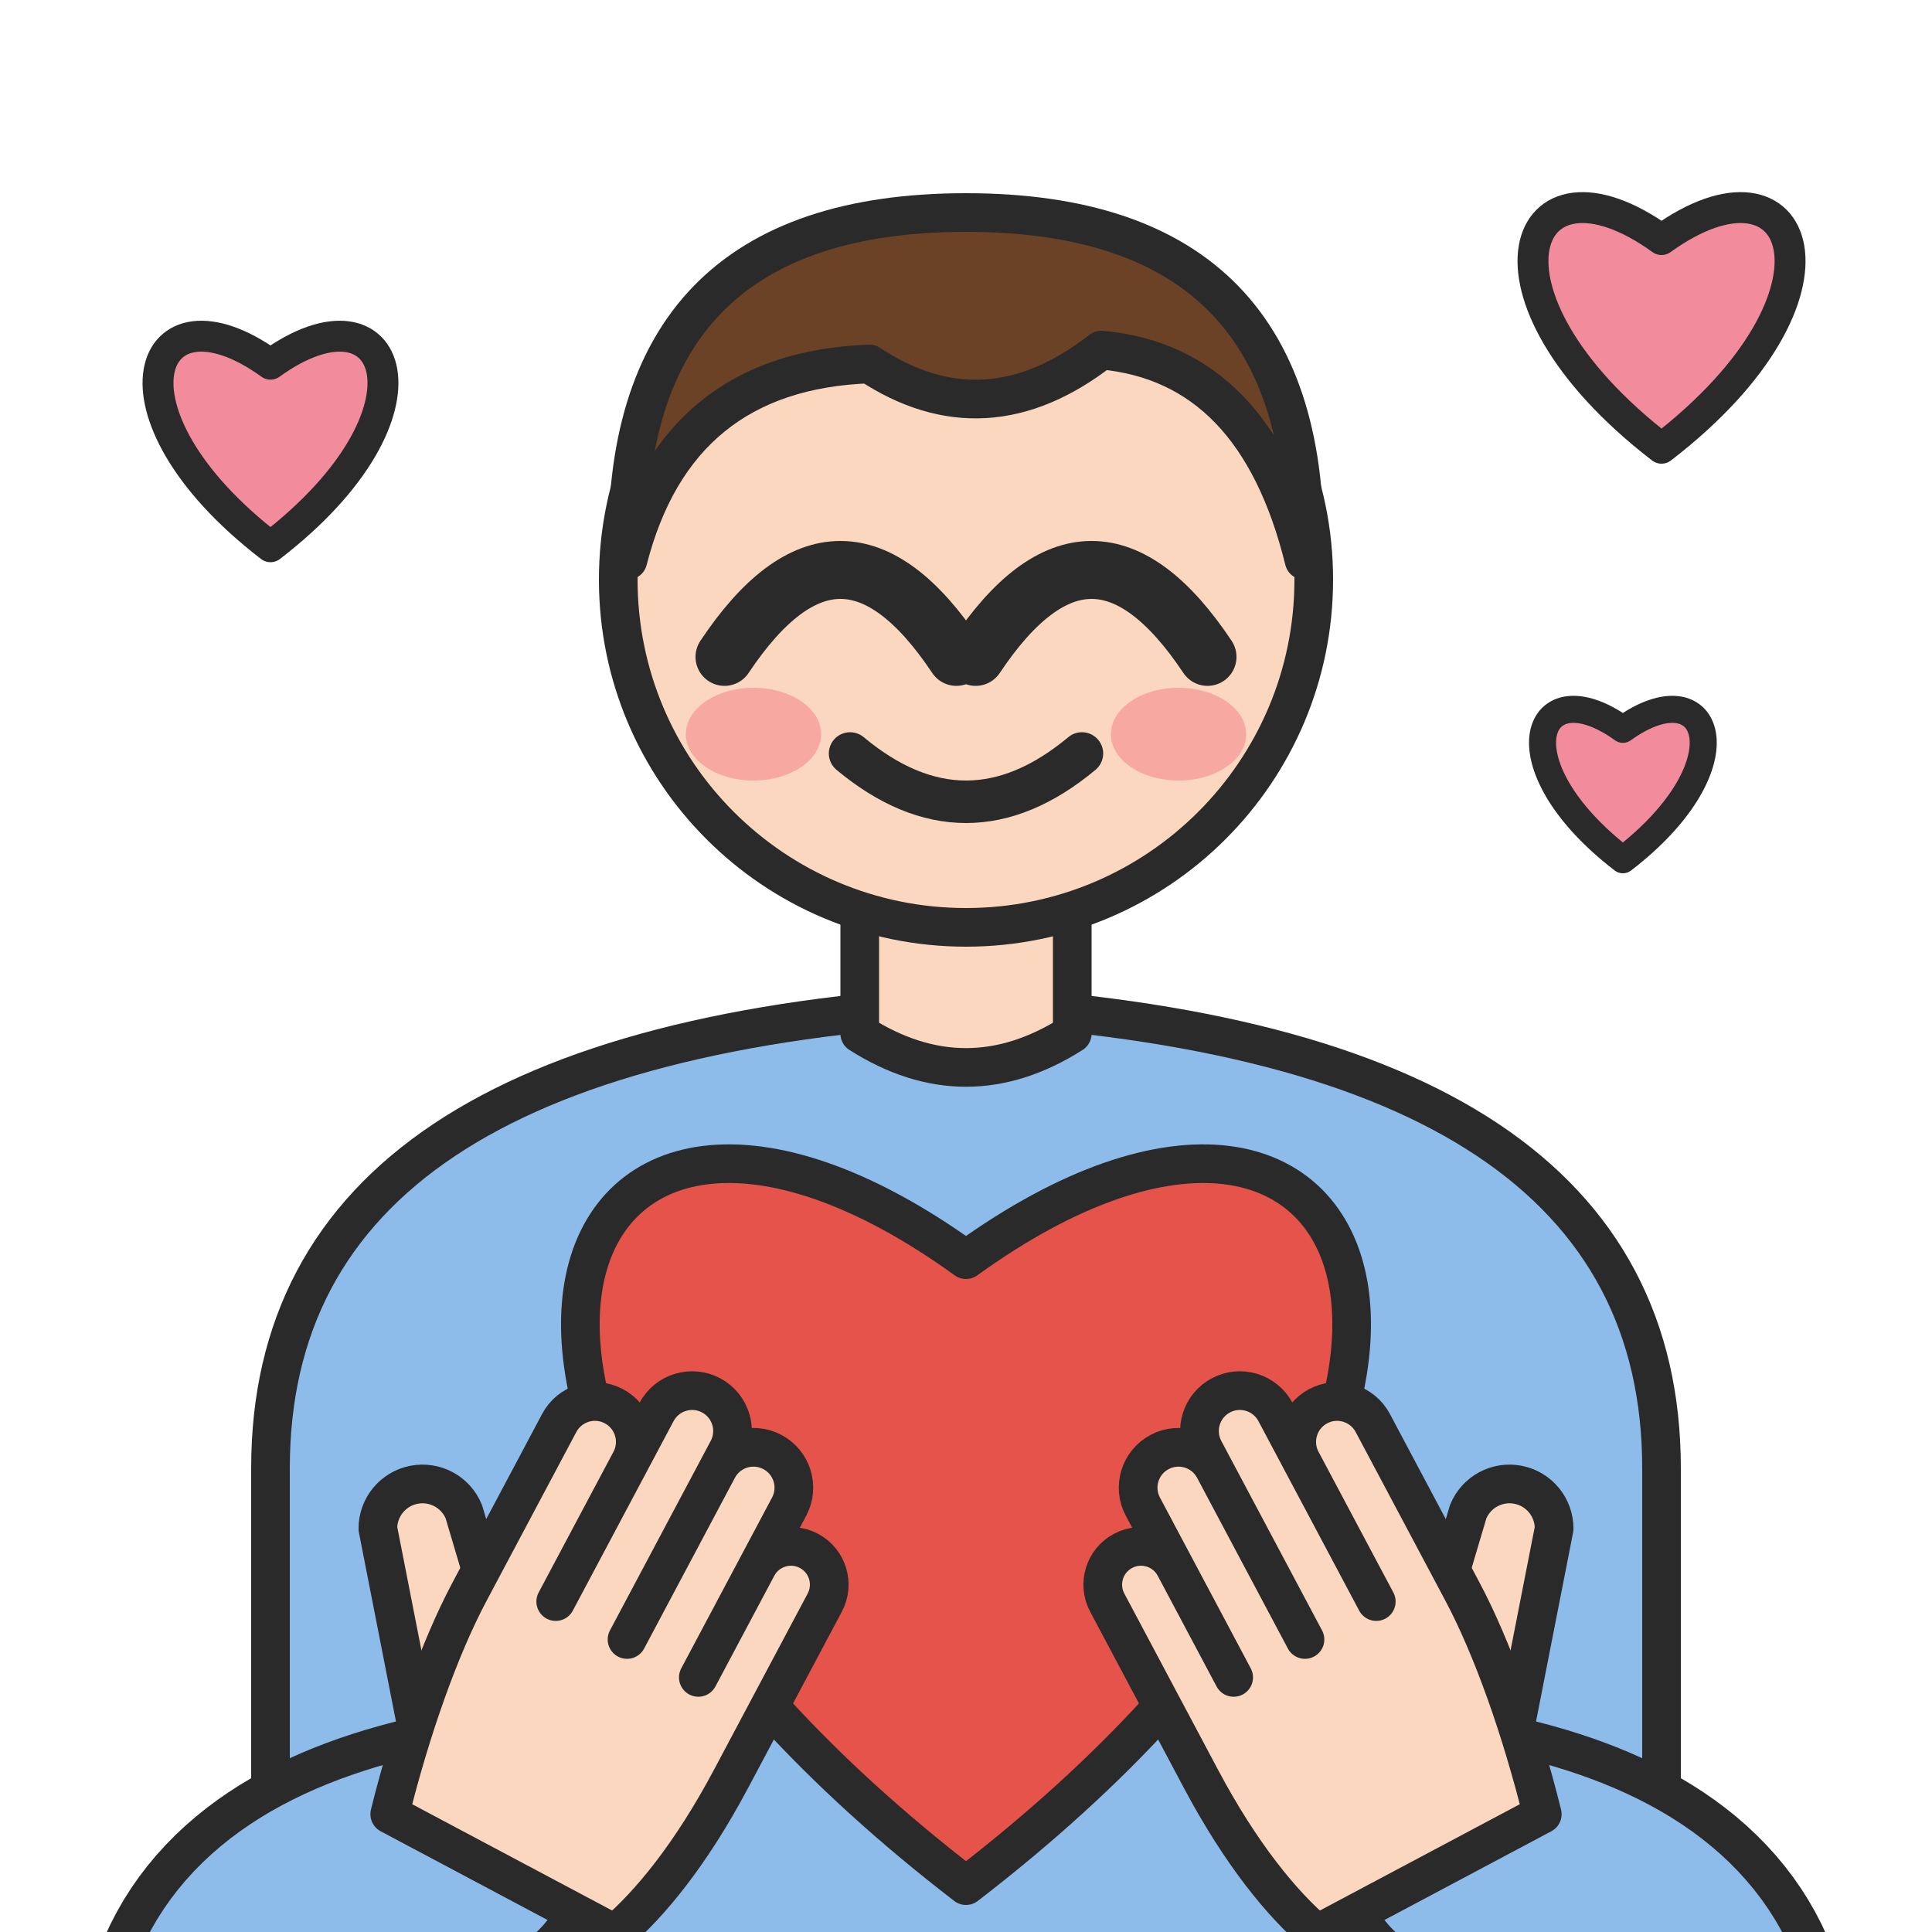
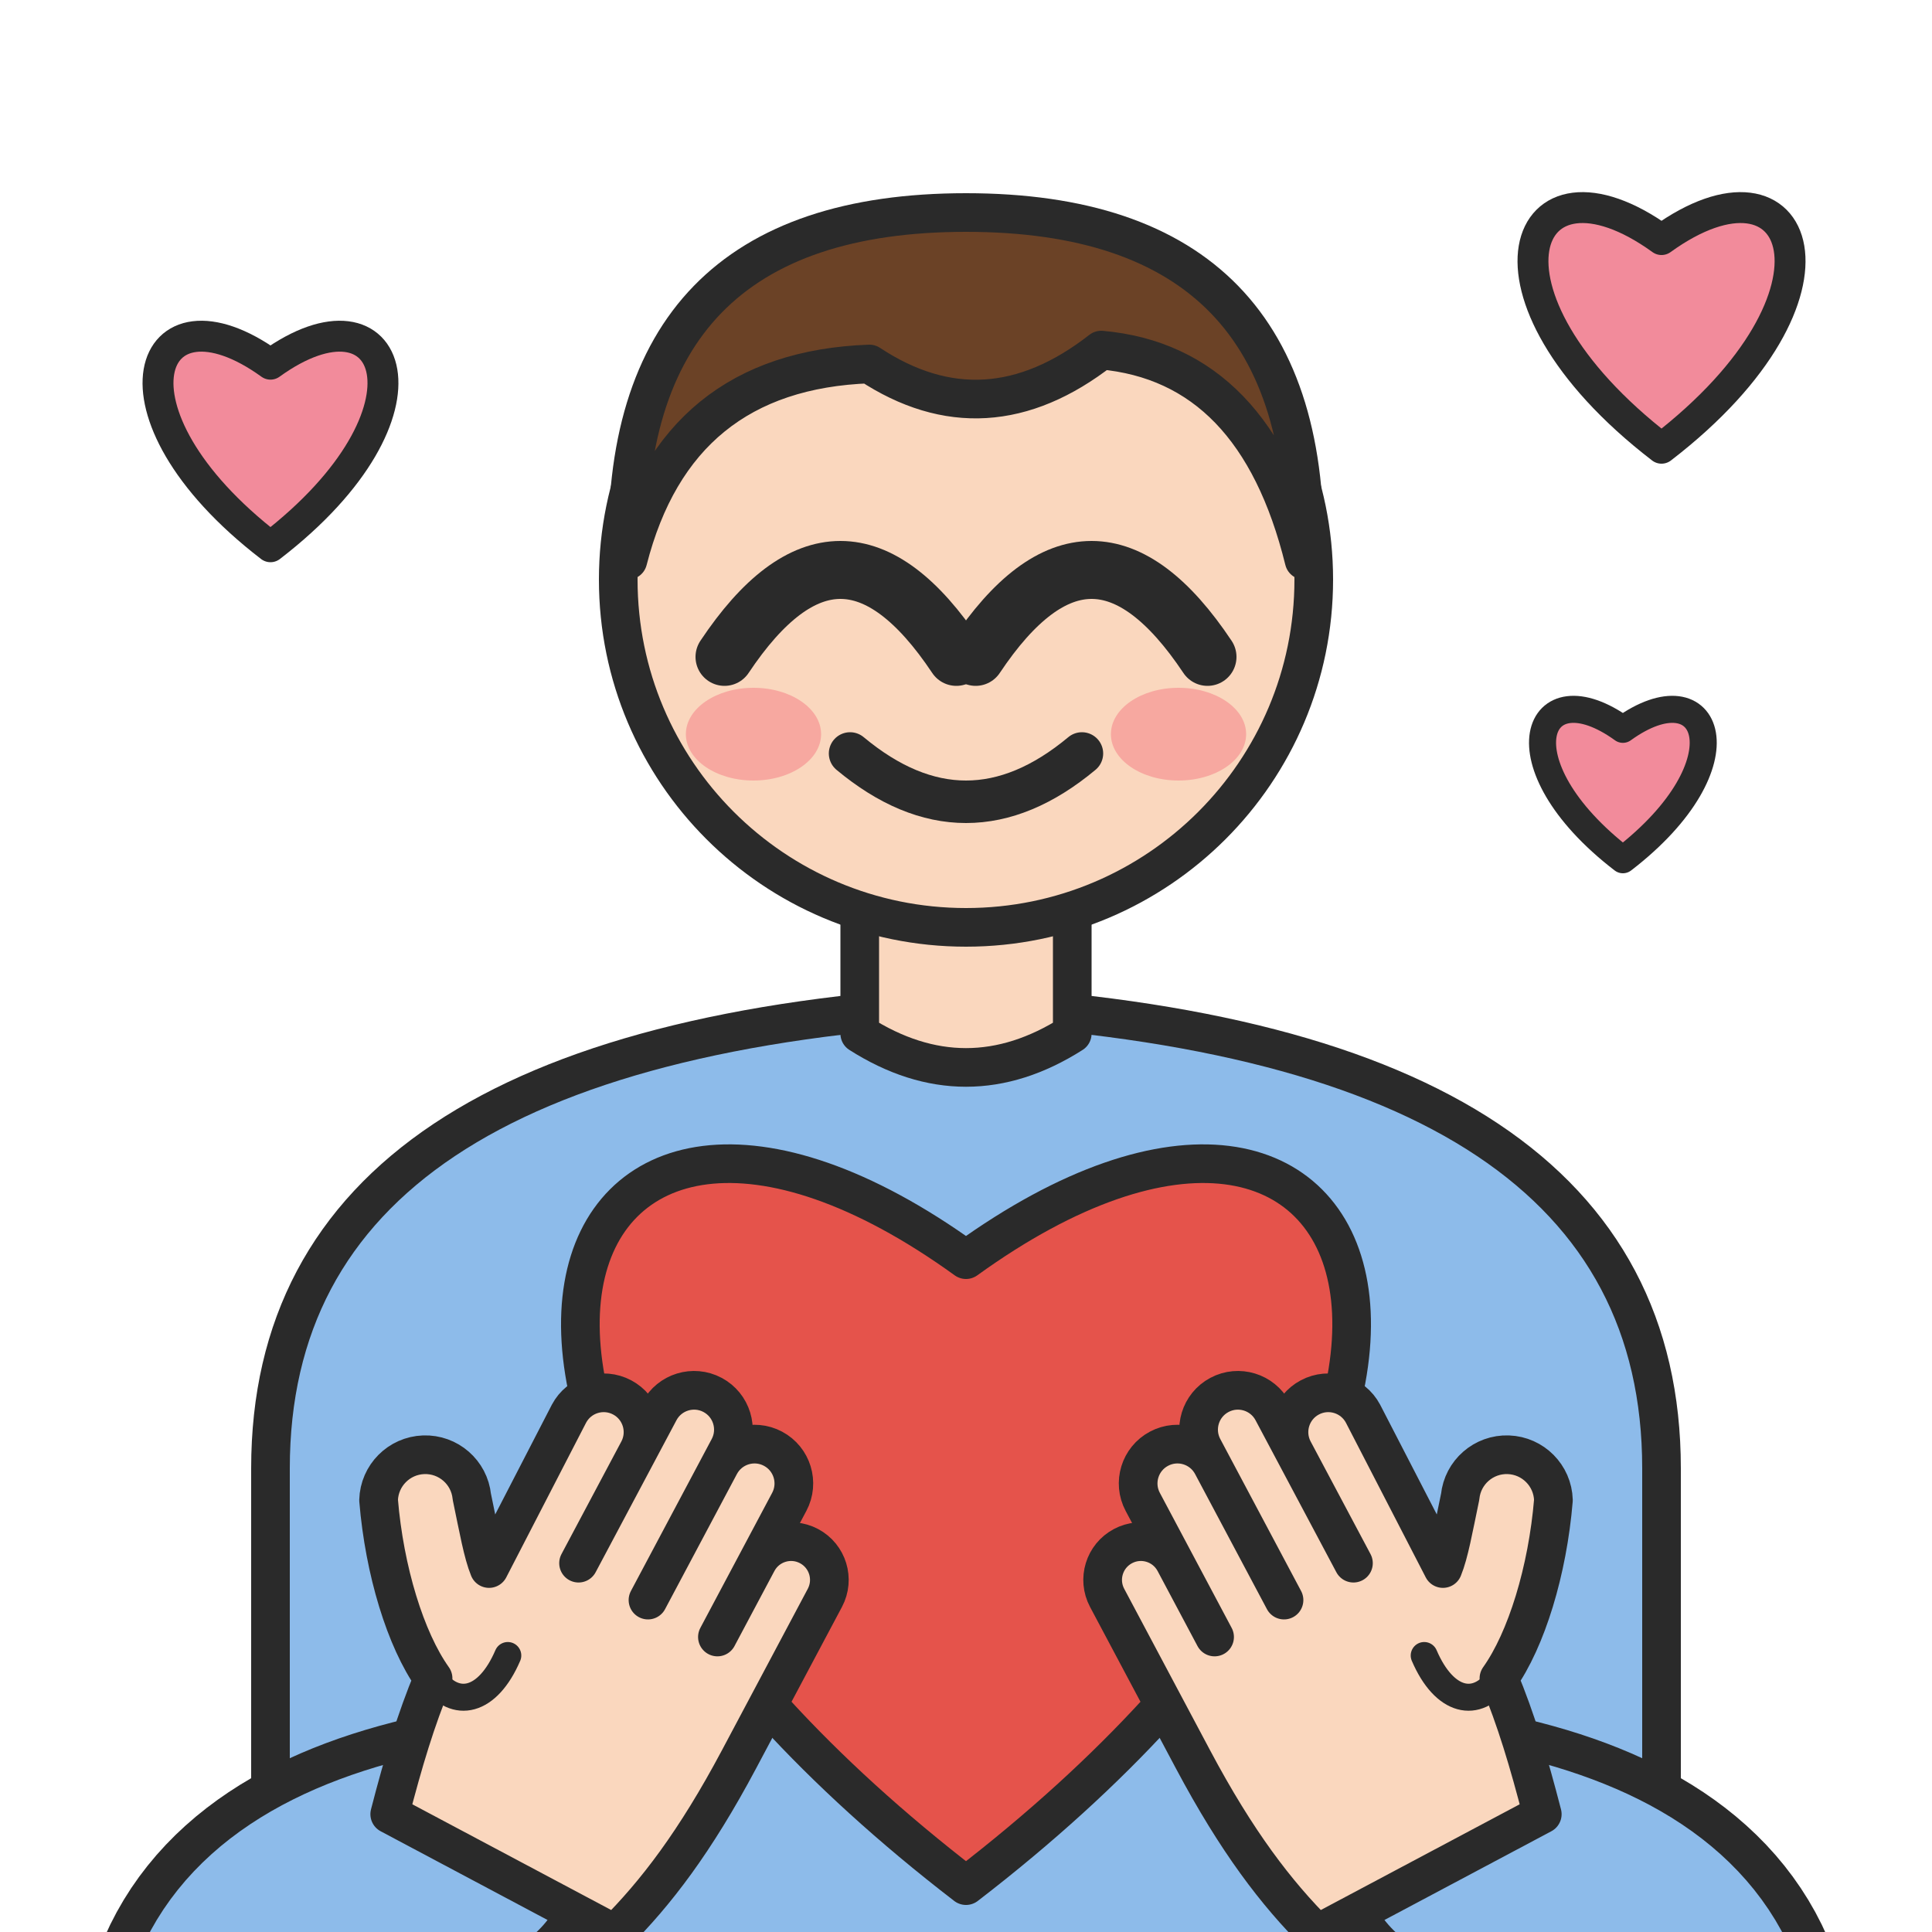
<svg xmlns="http://www.w3.org/2000/svg" viewBox="0 0 100 100" width="512" height="512" stroke-linecap="round" stroke-linejoin="round" role="img" aria-label="láska">
  <path d="M14 104 V76 Q14 54 50 52 Q86 54 86 76 V104 Z" fill="#8DBBEA" stroke="#2A2A2A" stroke-width="2" />
  <path d="M44.5 44 V53.5 Q50 57.0 55.5 53.5 V44" fill="#FAD7BE" stroke="#2A2A2A" stroke-width="2" />
  <circle cx="50" cy="30" r="18" fill="#FAD7BE" stroke="#2A2A2A" stroke-width="2" />
  <path d="M32.5 29 Q32 11 50 11 Q68 11 67.5 29 Q65 18.84 57 18.12 Q51 22.8 45 18.84 Q35 19.2 32.5 29 Z" fill="#6B4226" stroke="#2A2A2A" stroke-width="2" />
  <path d="M37.5 34 Q43.5 25 49.5 34" fill="none" stroke="#2A2A2A" stroke-width="3" />
  <path d="M50.5 34 Q56.5 25 62.5 34" fill="none" stroke="#2A2A2A" stroke-width="3" />
  <path d="M44 39 Q50 44 56 39" fill="none" stroke="#2A2A2A" stroke-width="2.2" />
  <ellipse cx="39" cy="38" rx="3.5" ry="2.4" fill="#F7A8A0" stroke="#2A2A2A" stroke-width="0" />
  <ellipse cx="61" cy="38" rx="3.5" ry="2.4" fill="#F7A8A0" stroke="#2A2A2A" stroke-width="0" />
  <path d="M50 97.6 C18.8 73.6 28.4 49.6 50 65.2 C71.6 49.6 81.2 73.6 50 97.6 Z" fill="#E5534B" stroke="#2A2A2A" stroke-width="2" />
  <path d="M12 104 Q14 98 24 96" fill="none" stroke="#2A2A2A" stroke-width="15" />
  <path d="M12 104 Q14 98 24 96" fill="none" stroke="#8DBBEA" stroke-width="11" />
  <path d="M88 104 Q86 98 76 96" fill="none" stroke="#2A2A2A" stroke-width="15" />
  <path d="M88 104 Q86 98 76 96" fill="none" stroke="#8DBBEA" stroke-width="11" />
  <g transform="translate(26 97) rotate(28) scale(1.1 1.1)">
-     <path d="M-5 -2 L-12.8 -11.6 A2.1 2.1 0 0 1 -9.6 -14.2 L-3.5 -8 Z" fill="#FAD7BE" stroke="#2A2A2A" stroke-width="1.82" />
-     <path d="M-6 0 C-7 -4 -7.6 -8 -7.6 -11 L-7.6 -20 A1.9 1.9 0 0 1 -3.8 -20 L-3.8 -12.5 L-3.8 -22.6 A1.9 1.9 0 0 1 0 -22.6 L0 -12.5 L0 -21.6 A1.9 1.9 0 0 1 3.8 -21.6 L3.8 -12.5 L3.8 -18.4 A1.8 1.8 0 0 1 7.4 -18.4 L7.4 -9 C7.4 -5 6.8 -2 6 0 Z" fill="#FAD7BE" stroke="#2A2A2A" stroke-width="1.82" />
+     <path d="M-6 0 C-6.6 -2.5 -7 -4.5 -7.2 -6.6 C-9.2 -7.6 -11.6 -10 -13.4 -12.8 A2.2 2.2 0 0 1 -9.6 -15 C-8.6 -13.8 -7.9 -12.9 -7.3 -12.4 L-7.4 -20.6 A1.85 1.85 0 0 1 -3.7 -20.6 L-3.7 -14.6 L-3.7 -22.7 A1.85 1.85 0 0 1 0 -22.7 L0 -14.6 L0 -21.8 A1.85 1.85 0 0 1 3.7 -21.8 L3.7 -14.6 L3.7 -18.6 A1.8 1.8 0 0 1 7.3 -18.6 L7.3 -10 C7.3 -5.6 6.8 -2.6 6 0 Z" fill="#FAD7BE" stroke="#2A2A2A" stroke-width="1.82" />
+     <path d="M-7.2 -6.6 C-5.6 -5.8 -4.4 -6.8 -4.6 -9.2" fill="none" stroke="#2A2A2A" stroke-width="1.27" />
  </g>
  <g transform="translate(74 97) rotate(-28) scale(-1.1 1.1)">
-     <path d="M-5 -2 L-12.8 -11.6 A2.1 2.1 0 0 1 -9.6 -14.2 L-3.5 -8 Z" fill="#FAD7BE" stroke="#2A2A2A" stroke-width="1.82" />
-     <path d="M-6 0 C-7 -4 -7.6 -8 -7.6 -11 L-7.6 -20 A1.9 1.9 0 0 1 -3.8 -20 L-3.8 -12.5 L-3.8 -22.6 A1.9 1.9 0 0 1 0 -22.6 L0 -12.5 L0 -21.6 A1.9 1.9 0 0 1 3.8 -21.6 L3.8 -12.5 L3.8 -18.4 A1.8 1.8 0 0 1 7.4 -18.4 L7.4 -9 C7.4 -5 6.8 -2 6 0 Z" fill="#FAD7BE" stroke="#2A2A2A" stroke-width="1.82" />
+     <path d="M-6 0 C-6.6 -2.5 -7 -4.5 -7.2 -6.6 C-9.2 -7.6 -11.6 -10 -13.4 -12.8 A2.2 2.2 0 0 1 -9.6 -15 C-8.6 -13.8 -7.9 -12.9 -7.3 -12.4 L-7.4 -20.6 A1.85 1.85 0 0 1 -3.7 -20.6 L-3.7 -14.6 L-3.7 -22.7 A1.85 1.85 0 0 1 0 -22.7 L0 -14.6 L0 -21.8 A1.85 1.85 0 0 1 3.7 -21.8 L3.7 -14.6 L3.7 -18.6 A1.8 1.8 0 0 1 7.3 -18.6 L7.3 -10 C7.3 -5.6 6.8 -2.6 6 0 Z" fill="#FAD7BE" stroke="#2A2A2A" stroke-width="1.82" />
+     <path d="M-7.2 -6.6 C-5.6 -5.8 -4.4 -6.8 -4.6 -9.2" fill="none" stroke="#2A2A2A" stroke-width="1.27" />
  </g>
  <path d="M14 28.3 C4.9 21.3 7.7 14.3 14 18.85 C20.3 14.3 23.1 21.3 14 28.3 Z" fill="#F28B9B" stroke="#2A2A2A" stroke-width="1.6" />
  <path d="M86 23.2 C75.6 15.2 78.8 7.2 86 12.4 C93.2 7.2 96.4 15.2 86 23.2 Z" fill="#F28B9B" stroke="#2A2A2A" stroke-width="1.6" />
  <path d="M84 44.5 C77.5 39.5 79.5 34.5 84 37.75 C88.5 34.5 90.5 39.5 84 44.5 Z" fill="#F28B9B" stroke="#2A2A2A" stroke-width="1.4" />
</svg>
